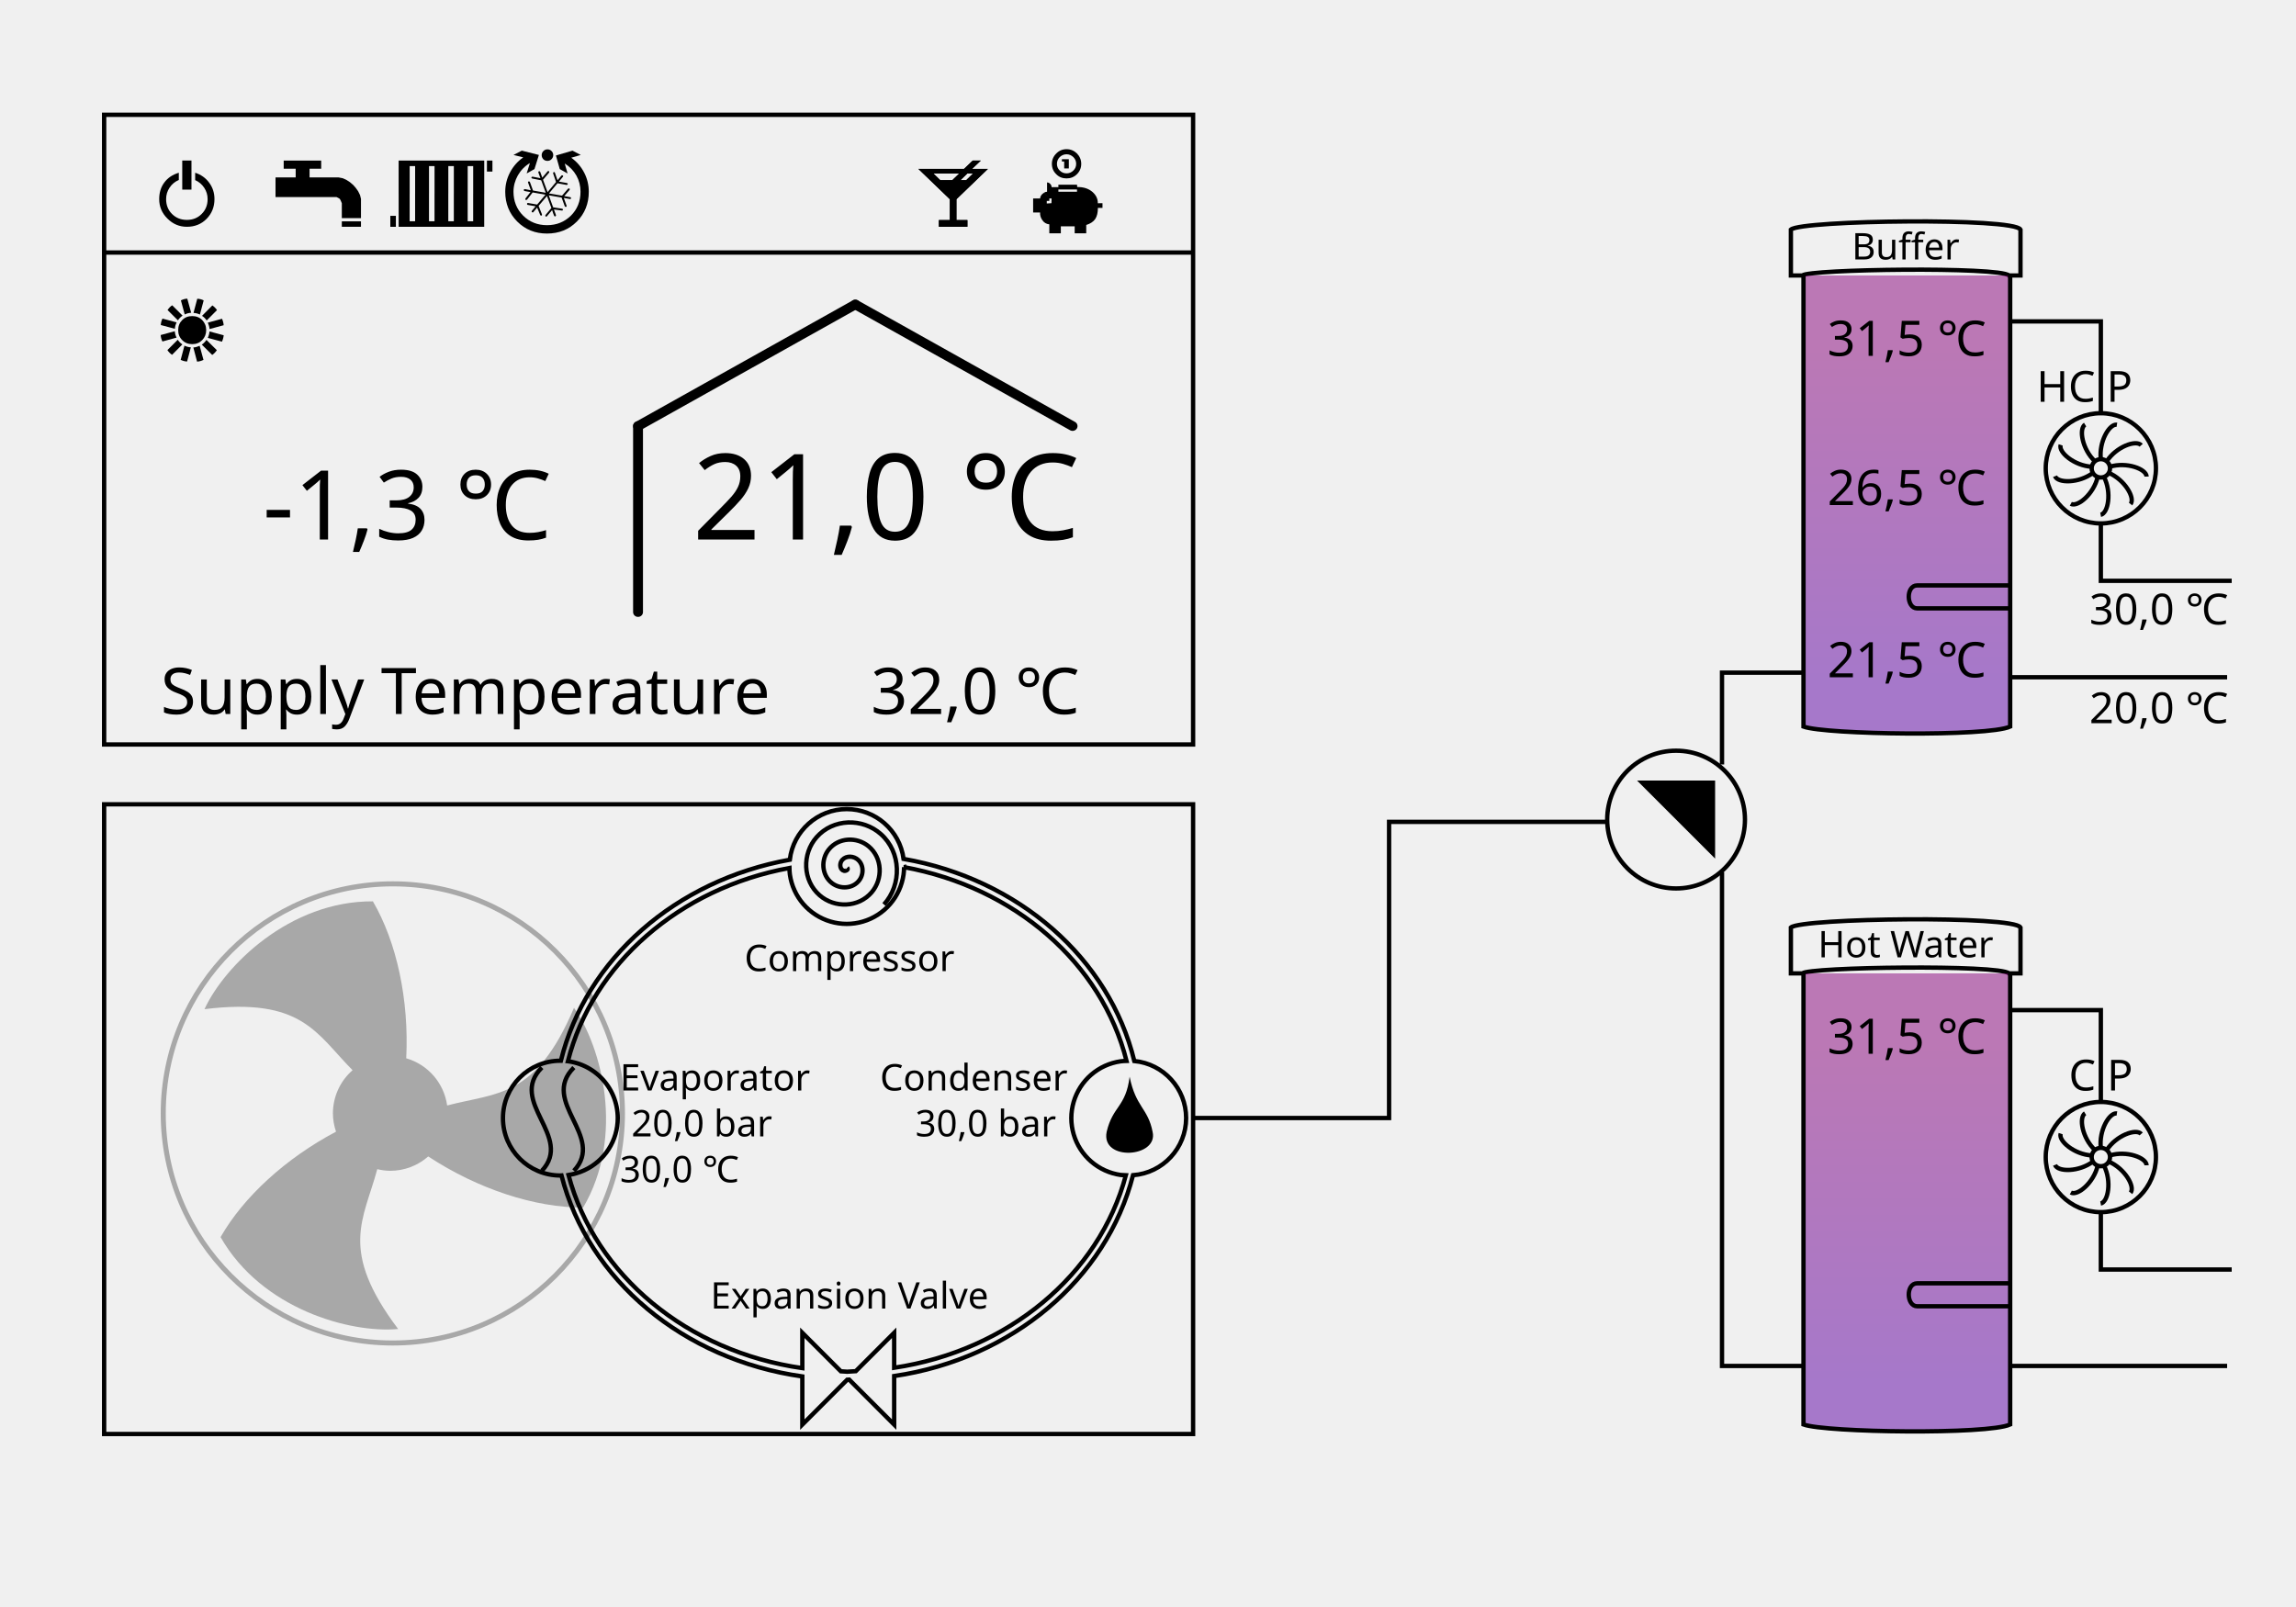
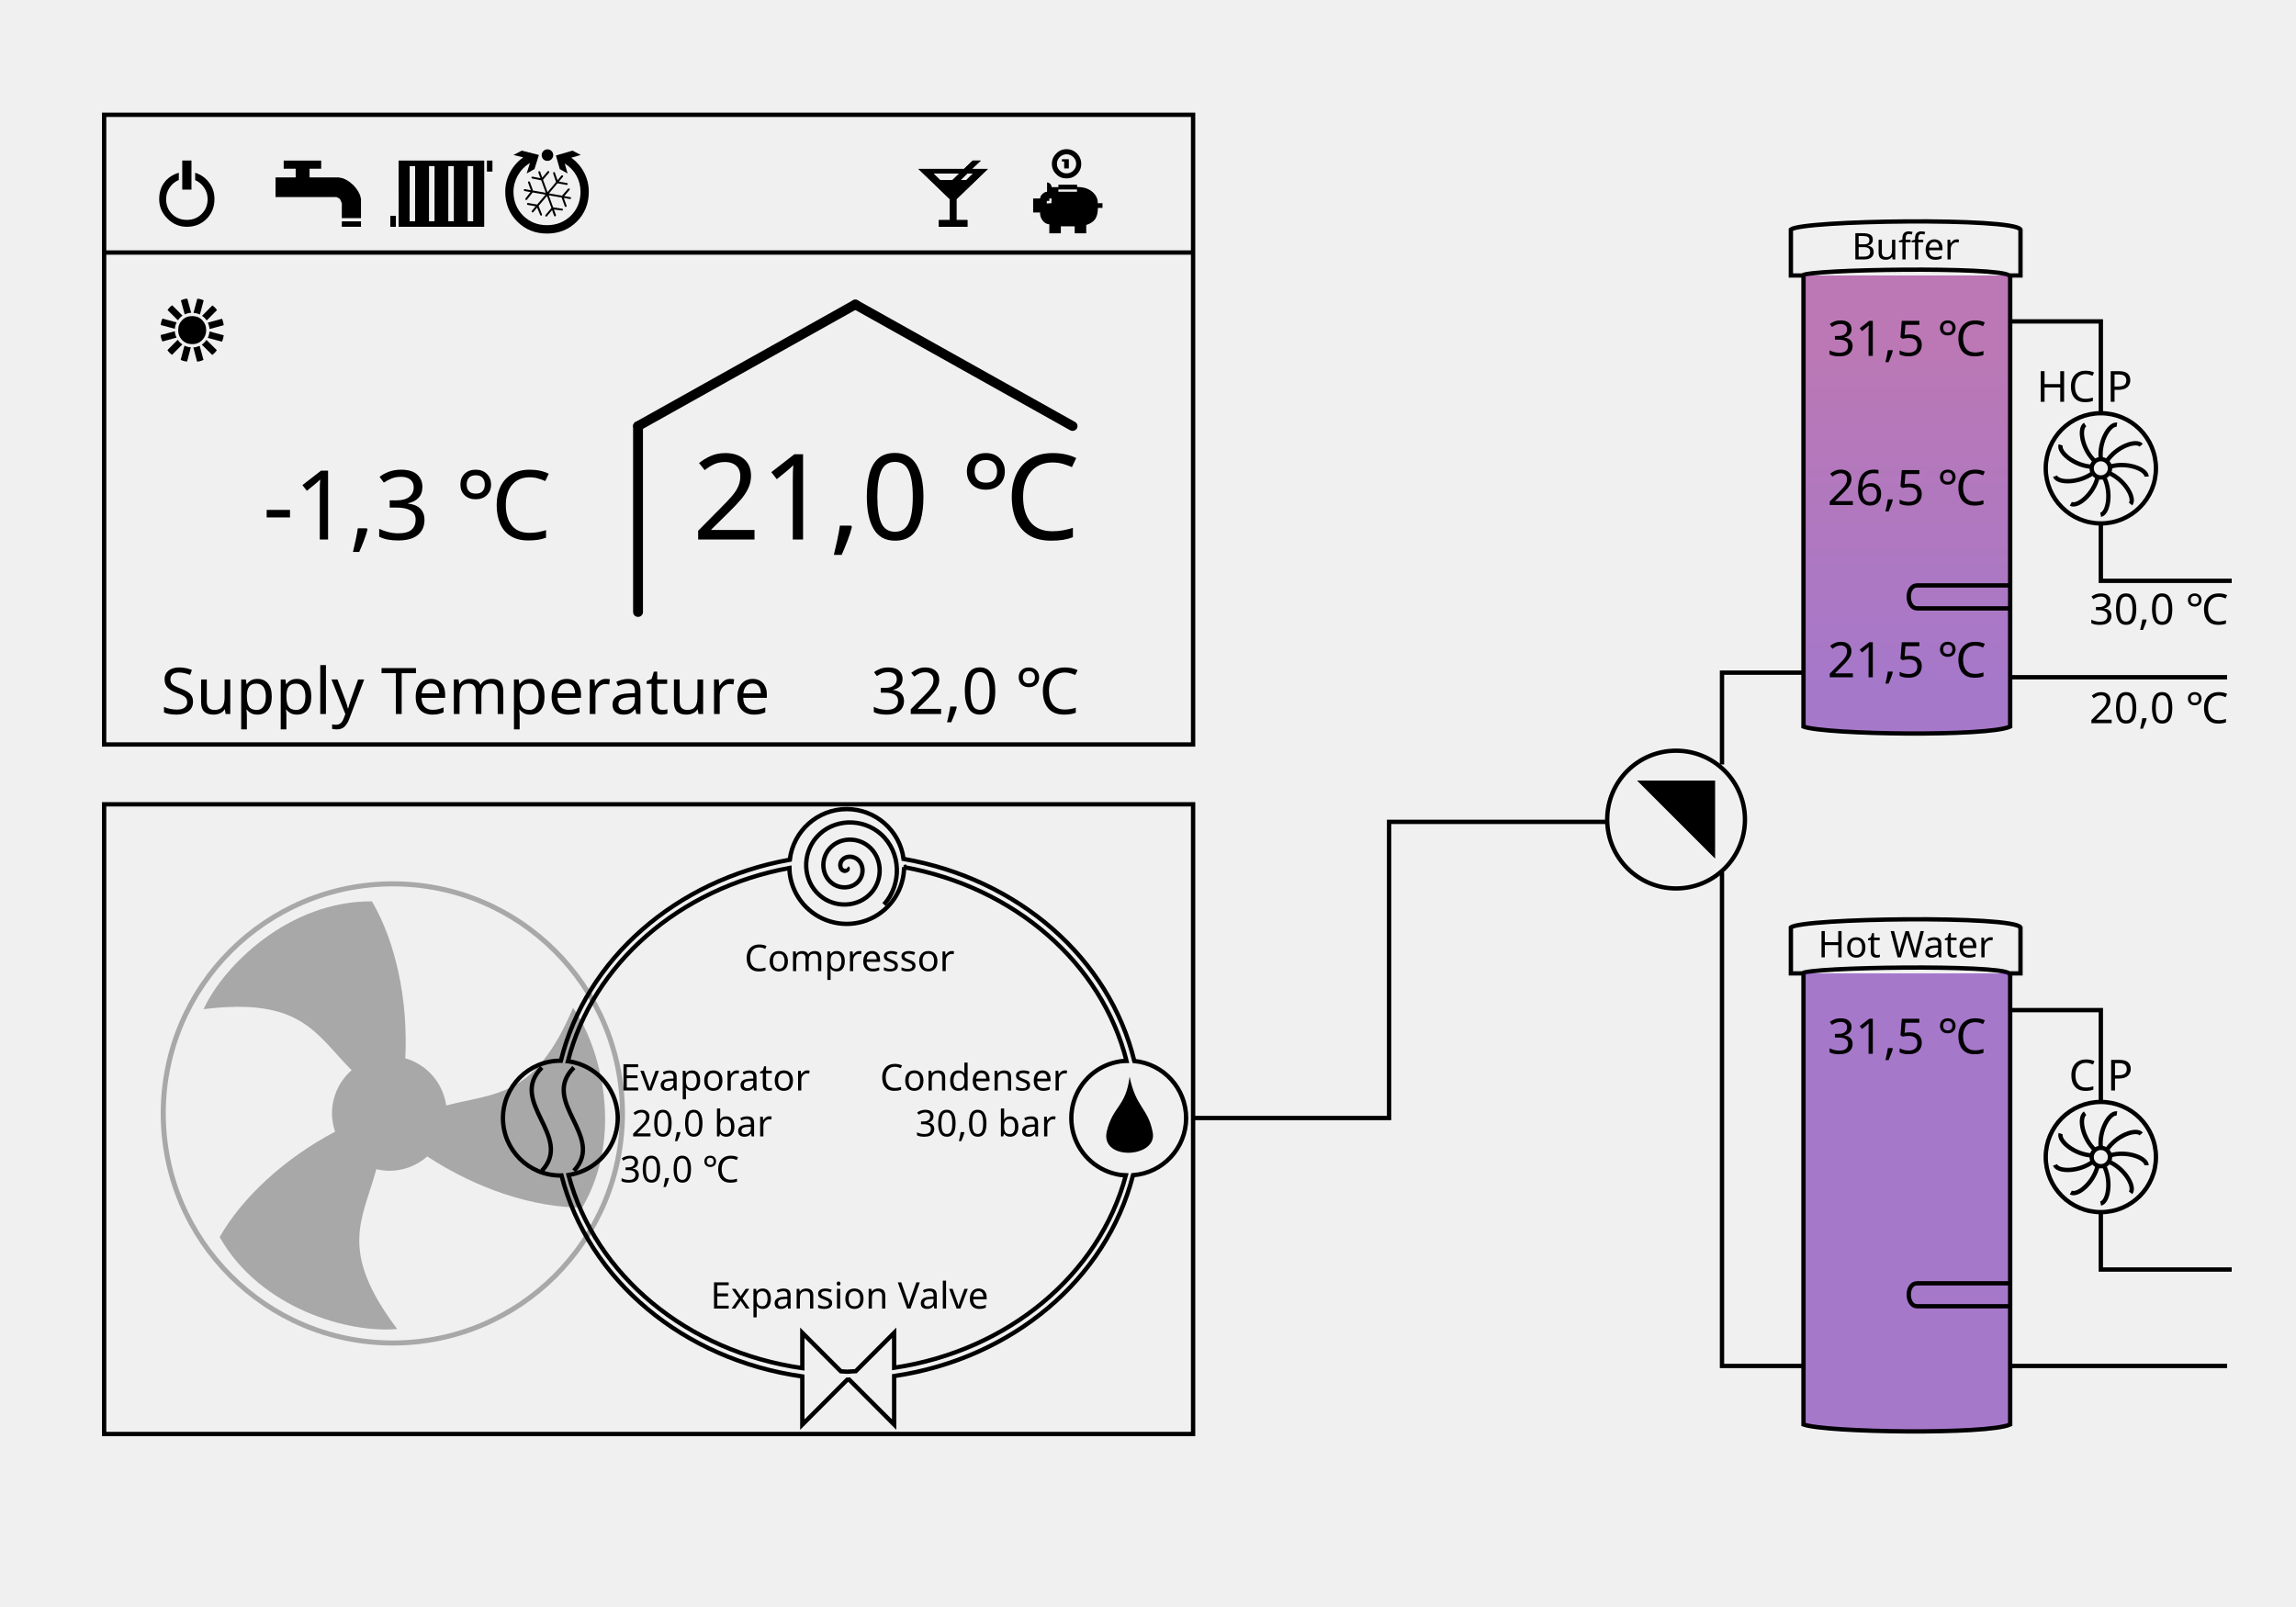
<svg xmlns="http://www.w3.org/2000/svg" xmlns:xlink="http://www.w3.org/1999/xlink" id="svg802" version="1.1" viewBox="20 0 1000 700">
  <style type="text/css">
      #layer1 {
        fill: #000000;
        stroke: #000000;
      }
      text {
        font-style: normal;
        font-weight: normal;
        font-size: 16px;
        line-height: 1.25;
        font-family: sans-serif;
        fill-opacity: 1;
        stroke: none;
        fill: #000000;
      }
      #textTankTempWWDown,
      #textTankTempWWMiddle,
      #textTankTempWWUp,
      #textTankTempHPDown,
      #textTankTempHPMiddle,
      #textTankTempHPUp {
        font-size: 21.333px;
      }
      #textCirculatingPump,
      #textHeatingCircuitPump,
      #textSupplyTemperatureHeating,
      #textRefluxTemperatureHeating {
        font-size: 18.667px;
      }
      #textOutdoorTemperatureValue {
        font-size: 42px;
      }
      #textIndoorTemperatureValue {
        font-size: 52px;
      }
      #textSupplyTemperatureLabel,
      #textSupplyTemperatureValue {
        font-size: 28px;
      }
      #textTankWWName,
      #textTankHPName {
        text-align: center;
        width: 400px;
      }
      path,
      circle,
      rect {
        fill: none;
        stroke-width: 1.89;
        stroke-opacity: 1;
      }
      path,
      rect {
        stroke-linecap: butt;
        stroke-linejoin: miter;
      }
      circle {
        stroke-linejoin: round;
        stroke-dasharray: none;
      }
      #pathTankWWChassis {
        fill: url(#linearGradient3032);
        fill-opacity: 1;
        fill-rule: nonzero;
      }
      #pathTankHPChassis {
        fill: url(#linearGradient3028);
        fill-opacity: 1;
        fill-rule: nonzero;
      }
      #pathArrowCircleWWHeatingValve,
      #pathHPModelCondenserSymbol,
      #path11230,
      #path11234,
      #path11236,
      #path11186,
      #path11188,
      #path11916,
      #path11908,
      #path11912,
      #path10298,
      #path10302,
      #path10306,
      #path10250,
      #path10254,
      #path10156,
      #path10160,
      #path1692,
      #path1694,
      #path1696,
      #path1698,
      #path1700,
      #path11096,
      #path11098 {
        fill: #000000;
        fill-opacity: 1;
        fill-rule: evenodd;
        stroke: none;
      }
      #pathHPFan {
        fill: #000000;
        fill-opacity: 0.3;
        stroke: none;
      }
      #pathDisplayHouseWall,
      #pathDisplayHouseRoofLeft,
      #pathDisplayHouseRoofRight {
        stroke-width: 1.304;
        stroke-linecap: round;
        stroke-linejoin: round;
        stroke-miterlimit: 4;
      }
      #pathHPChassisFanHole {
        stroke-width: 2.199;
        stroke-opacity: 0.3;
      }
      stop {
        stop-opacity: 0.5;
      }
      #rectSettings,
      #rectHPChassis {
        fill: #000000;
        fill-opacity: 0;
      }
      @media (prefers-color-scheme: dark) {
        text {
          fill: #ffffff;
        }
        #layer1 {
          fill: #ffffff;
          stroke: #ffffff;
        }
        #pathArrowCircleWWHeatingValve,
        #pathHPModelCondenserSymbol,
        #path11230,
        #path11234,
        #path11236,
        #path11186,
        #path11188,
        #path11916,
        #path11908,
        #path11912,
        #path10298,
        #path10302,
        #path10306,
        #path10250,
        #path10254,
        #path10156,
        #path10160,
        #path1692,
        #path1694,
        #path1696,
        #path1698,
        #path1700,
        #path11096,
        #path11098,
        #pathHPFan {
          fill: #ffffff;
        }
      }
    </style>
  <defs id="defs799">
    <linearGradient id="linearGradient3028" x1="850" x2="850" y1="150" y2="300" gradientUnits="userSpaceOnUse">
      <stop id="stop3020" style="stop-color:#860079" offset="0" />
      <stop id="stop3040" style="stop-color:#71008e" offset=".5" />
      <stop id="stop3030" style="stop-color:#5b00a4" offset="1" />
    </linearGradient>
    <linearGradient id="linearGradient3032" x1="850" x2="850" y1="150" y2="300" gradientUnits="userSpaceOnUse">
      <stop id="stop3050" style="stop-color:#860079" offset="0" />
      <stop id="stop3070" style="stop-color:#71008e" offset=".5" />
      <stop id="stop3060" style="stop-color:#5b00a4" offset="1" />
    </linearGradient>
  </defs>
  <g id="layer1">
-     <g id="gTankWW" transform="translate(0,304)">
-       <text id="textTankWWName" x="850" y="113" text-anchor="middle" xml:space="preserve">Hot Water</text>
-       <path id="pathTankWWHat" d="m805 120h-5v-20c4.889-4.127 97.176-5.329 100 0v20h-5c-4.227-3.946-87.404-2.775-90 0z" />
-       <path id="pathTankWWChassis" d="m805.49 120v196.5c9.824 3.526 80.194 4.487 90.018 0v-196.5" />
-       <text id="textTankTempWWDown" x="885" y="295" text-anchor="end" xml:space="preserve" />
-       <text id="textTankTempWWMiddle" x="885" y="220" text-anchor="end" xml:space="preserve" />
-       <text id="textTankTempWWUp" x="885" y="155" text-anchor="end" xml:space="preserve">31,5 ℃</text>
-       <path id="pathHeaterRodWW" d="m895 265h-40c-4.751 0-5.011-10 0-10h40" />
+     <g id="gTankWW">
+       <text id="textTankWWName" x="850" y="417" text-anchor="middle" xml:space="preserve">Hot Water</text>
+       <path id="pathTankWWHat" d="m805 424h-5v-20c4.889-4.127 97.176-5.329 100 0v20h-5c-4.227-3.946-87.404-2.775-90 0z" />
+       <path id="pathTankWWChassis" d="m805.49 424v196.5c9.824 3.526 80.194 4.487 90.018 0v-196.5" />
+       <text id="textTankTempWWDown" x="885" y="599" text-anchor="end" xml:space="preserve" />
+       <text id="textTankTempWWMiddle" x="885" y="524" text-anchor="end" xml:space="preserve" />
+       <text id="textTankTempWWUp" x="885" y="459" text-anchor="end" xml:space="preserve">31,5 ℃</text>
+       <path id="pathHeaterRodWW" d="m895 569h-40c-4.751 0-5.011-10 0-10h40" />
    </g>
    <g id="gTankHP">
      <text id="textTankHPName" x="850" y="113" text-anchor="middle" xml:space="preserve">Buffer</text>
      <path id="pathTankHPHat" d="m805 120h-5v-20c4.889-4.127 97.176-5.329 100 0v20h-5c-4.227-3.946-87.404-2.775-90 0z" />
      <path id="pathTankHPChassis" d="m805.49 120v196.5c9.824 3.526 80.194 4.487 90.018 0v-196.5" />
      <text id="textTankTempHPDown" x="885" y="295" text-anchor="end" xml:space="preserve">21,5 ℃</text>
      <text id="textTankTempHPMiddle" x="885" y="220" text-anchor="end" xml:space="preserve">26,5 ℃</text>
      <text id="textTankTempHPUp" x="885" y="155" text-anchor="end" xml:space="preserve">31,5 ℃</text>
      <path id="pathHeaterRodHP" d="m895 265h-40c-4.751 0-5.011-10 0-10h40" />
    </g>
    <g id="gWWHeatingValve">
      <circle id="pathCircleWWHeatingValve" cx="750" cy="357" r="30" />
      <path id="pathArrowCircleWWHeatingValve" d="m733 340h34v34" />
    </g>
    <a id="linkDetails" href="./hp-details">
      <g id="gHP">
        <g id="gHPModel">
          <g id="gCompressor">
-             <path id="pathCompressor" transform="translate(14,11)" d="m375 367c0.802 0.802-0.686 1.477-1.333 1.333-1.755-0.39-2.038-2.638-1.333-4 1.26-2.436 4.531-2.721 6.667-1.333 3.135 2.037 3.426 6.449 1.333 9.333-2.789 3.844-8.376 4.138-12 1.333-4.56-3.53-4.856-10.308-1.333-14.667 4.266-5.279 12.242-5.575 17.333-1.333 6 4.999 6.297 14.178 1.333 20-5.731 6.722-16.115 7.019-22.667 1.333-7.445-6.461-7.743-18.052-1.333-25.333 7.191-8.168 19.99-8.467 28-1.333 8.892 7.919 9.191 21.929 1.333 30.667" />
+             <path id="pathCompressor" d="m389 378c0.802 0.802-0.686 1.477-1.333 1.333-1.755-0.39-2.038-2.638-1.333-4 1.26-2.436 4.531-2.721 6.667-1.333 3.135 2.037 3.426 6.449 1.333 9.333-2.789 3.844-8.376 4.138-12 1.333-4.56-3.53-4.856-10.308-1.333-14.667 4.266-5.279 12.242-5.575 17.333-1.333 6 4.999 6.297 14.178 1.333 20-5.731 6.722-16.115 7.019-22.667 1.333-7.445-6.461-7.743-18.052-1.333-25.333 7.191-8.168 19.99-8.467 28-1.333 8.892 7.919 9.191 21.929 1.333 30.667" />
            <animateTransform id="animationCompressor" attributeName="transform" attributeType="XML" dur="1s" from="0 389 378" repeatCount="indefinite" to="360 389 378" type="rotate" />
          </g>
          <path id="pathHPModelOuterCircle" d="m388.78 352.44a25 25 0 0 0-24.789 22.047 128 114.5 0 0 0-99.705 87.564 25 25 0 0 0-0.23-6e-3 25 25 0 0 0-25 25 25 25 0 0 0 25 25 25 25 0 0 0 0.49-0.035 128 114.5 0 0 0 104.9 87.562v20.975l19.549-19.549a128 114.5 0 0 0 2e-3 0 128 114.5 0 0 0 0.846-0.055l19.602 19.604v-21.148a128 114.5 0 0 0 104.03-87.486 25 25 0 0 0 23.135-24.867 25 25 0 0 0-22.574-24.881 128 114.5 0 0 0-100.49-88.033 25 25 0 0 0-24.773-21.691z" />
          <path id="pathHPModelInnerCircle" d="m413.76 377.72a25 25 0 0 1-0.234 3.279 25 25 0 0 1-0.76 3.486 25 25 0 0 1-1.246 3.342 25 25 0 0 1-1.709 3.131 25 25 0 0 1-2.139 2.856 25 25 0 0 1-2.522 2.522 25 25 0 0 1-2.856 2.139 25 25 0 0 1-3.131 1.709 25 25 0 0 1-3.342 1.246 25 25 0 0 1-3.484 0.758 25 25 0 0 1-3.559 0.256 25 25 0 0 1-3.559-0.256 25 25 0 0 1-3.484-0.758 25 25 0 0 1-3.342-1.246 25 25 0 0 1-3.131-1.709 25 25 0 0 1-2.856-2.139 25 25 0 0 1-2.523-2.522 25 25 0 0 1-2.137-2.856 25 25 0 0 1-1.709-3.131 25 25 0 0 1-1.246-3.342 25 25 0 0 1-0.76-3.486 25 25 0 0 1-0.207-2.906 125 111 0 0 0-96.488 84.18 25 25 0 0 1 0.385 0.047 25 25 0 0 1 1.209 0.209 25 25 0 0 1 1.197 0.27 25 25 0 0 1 1.184 0.326 25 25 0 0 1 1.164 0.385 25 25 0 0 1 1.145 0.443 25 25 0 0 1 1.123 0.496 25 25 0 0 1 1.096 0.553 25 25 0 0 1 1.066 0.604 25 25 0 0 1 1.037 0.656 25 25 0 0 1 1.004 0.707 25 25 0 0 1 0.967 0.756 25 25 0 0 1 0.93 0.801 25 25 0 0 1 0.889 0.846 25 25 0 0 1 0.846 0.889 25 25 0 0 1 0.801 0.93 25 25 0 0 1 0.756 0.967 25 25 0 0 1 0.707 1.004 25 25 0 0 1 0.656 1.037 25 25 0 0 1 0.605 1.066 25 25 0 0 1 0.551 1.096 25 25 0 0 1 0.498 1.123 25 25 0 0 1 0.441 1.145 25 25 0 0 1 0.385 1.166 25 25 0 0 1 0.326 1.182 25 25 0 0 1 0.27 1.197 25 25 0 0 1 0.209 1.209 25 25 0 0 1 0.15 1.219 25 25 0 0 1 0.09 1.223 25 25 0 0 1 0.031 1.227 25 25 0 0 1-0.254 3.559 25 25 0 0 1-0.76 3.484 25 25 0 0 1-1.246 3.344 25 25 0 0 1-1.709 3.129 25 25 0 0 1-2.137 2.856 25 25 0 0 1-2.523 2.523 25 25 0 0 1-2.856 2.137 25 25 0 0 1-3.131 1.709 25 25 0 0 1-3.342 1.248 25 25 0 0 1-3.484 0.758 25 25 0 0 1-0.016 2e-3 125 111 0 0 0 101.85 84.15v-15.396l16.779 16.779a125 111 0 0 0 2.772 0.172 125 111 0 0 0 3.728-0.23l16.719-16.721v15.232a125 111 0 0 0 100.91-83.824 25 25 0 0 1-2.305-0.164 25 25 0 0 1-3.486-0.758 25 25 0 0 1-3.342-1.248 25 25 0 0 1-3.131-1.709 25 25 0 0 1-2.856-2.137 25 25 0 0 1-2.522-2.523 25 25 0 0 1-2.139-2.856 25 25 0 0 1-1.709-3.129 25 25 0 0 1-1.246-3.344 25 25 0 0 1-0.758-3.484 25 25 0 0 1-0.256-3.559 25 25 0 0 1 0.256-3.557 25 25 0 0 1 0.758-3.486 25 25 0 0 1 1.246-3.342 25 25 0 0 1 1.709-3.131 25 25 0 0 1 2.139-2.856 25 25 0 0 1 2.522-2.522 25 25 0 0 1 2.856-2.139 25 25 0 0 1 3.131-1.709 25 25 0 0 1 3.342-1.246 25 25 0 0 1 3.486-0.76 25 25 0 0 1 2.602-0.186 125 111 0 0 0-96.898-84.396z" />
          <path id="pathHPModelEvaporatorSymbol001" d="m256 510c14-15-15-30 0-45" />
          <path id="pathHPModelEvaporatorSymbol002" d="m269.95 510c14-15-15-30 0-45" />
          <path id="pathHPModelCondenserSymbol" d="m512 469c-1.667 13.333-7.333 12.667-10 24-2.667 13 22.667 11.333 20 0-2-10.333-7.333-10.667-10-24z" />
          <text id="textEvaporator" x="290" y="475" xml:space="preserve">Evaporator</text>
          <text id="textEvaporatorPressure" x="295" y="495" xml:space="preserve">20,0 bar</text>
          <text id="textEvaporatorTemperature" x="290" y="515" xml:space="preserve">30,0 ℃</text>
          <text id="textCondenser" x="485" y="475" text-anchor="end" xml:space="preserve">Condenser</text>
          <text id="textCondenserPressure" x="480" y="495" text-anchor="end" xml:space="preserve">30,0 bar</text>
          <text id="textCompressor" x="390" y="423" text-anchor="middle" xml:space="preserve">Compressor</text>
          <text id="textExpansionValve" x="390" y="570" text-anchor="middle" xml:space="preserve">Expansion Valve</text>
        </g>
-         <g id="gHPFan" transform="translate(-35)">
-           <path id="pathHPFan" d="m217.41 392.62c-36.24-0.22-64.678 28.093-73.344 46.965 42.555-5.241 48.625 10.583 64.488 26.588a25 25 0 0 0-8.557 18.822 25 25 0 0 0 1.353 7.955c-21.956 11.625-40.297 28.447-50.283 45.92 17.929 31.495 56.668 41.968 77.344 40.037-26.005-34.484-14.992-47.6-9.092-69.627a25 25 0 0 0 5.678 0.715 25 25 0 0 0 16.518-6.252c21.668 14.23 46.532 22.344 67.482 22.252 18.311-31.275 8.01-70.06-4-87-16.732 39.458-33.466 36.821-55.244 42.547a25 25 0 0 0-17.82-20.559c1.256-25.468-4.132-50.546-14.523-68.363z">
-             <animateTransform id="animationHPFan" attributeName="transform" attributeType="XML" dur="1s" from="0 225 485" repeatCount="indefinite" to="360 225 485" type="rotate" />
+         <g id="gHPFan">
+           <path id="pathHPFan" d="m182 392.62c-36.24-0.22-64.678 28.093-73.344 46.965 42.555-5.241 48.625 10.583 64.488 26.588a25 25 0 0 0-8.557 18.822 25 25 0 0 0 1.353 7.955c-21.956 11.625-40.297 28.447-50.283 45.92 17.929 31.495 56.668 41.968 77.344 40.037-26.005-34.484-14.992-47.6-9.092-69.627a25 25 0 0 0 5.678 0.715 25 25 0 0 0 16.518-6.252c21.668 14.23 46.532 22.344 67.482 22.252 18.311-31.275 8.01-70.06-4-87-16.732 39.458-33.466 36.821-55.244 42.547a25 25 0 0 0-17.82-20.559c1.256-25.468-4.132-50.546-14.523-68.363z">
+             <animateTransform id="animationHPFan" attributeName="transform" attributeType="XML" dur="1s" from="0 190 485" repeatCount="indefinite" to="360 190 485" type="rotate" />
          </path>
        </g>
        <circle id="pathHPChassisFanHole" cx="191.1" cy="485" r="100" />
        <rect id="rectHPChassis" x="65.353" y="350.35" width="474.29" height="274.29" />
      </g>
    </a>
    <g id="gCirculatingPump">
      <text id="textCirculatingPump" x="935" y="475" text-anchor="middle" xml:space="preserve">C P</text>
      <circle id="pathCirculatingPumpChassis" cx="935" cy="504" r="24" />
      <g id="gCirculatingPumpBladeWheel">
        <g id="gCirculatingPumpBladeWheelInner">
          <circle id="pathCirculatingPumpBladeWheelAxis" cx="935" cy="504" r="4" />
          <path id="pathCirculatingPumpBladeWheel" d="m935 500c-0.917-7.5 3.667-15.5 7-15" />
          <use transform="rotate(40,935,504)" xlink:href="#pathCirculatingPumpBladeWheel" />
          <use transform="rotate(80,935,504)" xlink:href="#pathCirculatingPumpBladeWheel" />
          <use transform="rotate(120,935,504)" xlink:href="#pathCirculatingPumpBladeWheel" />
          <use transform="rotate(160,935,504)" xlink:href="#pathCirculatingPumpBladeWheel" />
          <use transform="rotate(200 935 504)" xlink:href="#pathCirculatingPumpBladeWheel" />
          <use transform="rotate(240 935 504)" xlink:href="#pathCirculatingPumpBladeWheel" />
          <use transform="rotate(-80,935,504)" xlink:href="#pathCirculatingPumpBladeWheel" />
          <use transform="rotate(-40,935,504)" xlink:href="#pathCirculatingPumpBladeWheel" />
        </g>
        <animateTransform id="animationCirculatingPumpBladeWheel" attributeName="transform" attributeType="XML" dur="1s" from="0 935 504" repeatCount="indefinite" to="360 935 504" type="rotate" />
      </g>
    </g>
    <g id="gHeatingCircuitPump">
      <text id="textHeatingCircuitPump" x="907" y="175" xml:space="preserve">HC P</text>
      <use transform="translate(0,-300)" xlink:href="#pathCirculatingPumpChassis" />
      <g id="gHeatingCircuitPumpBladeWheel">
        <use transform="translate(0,-300)" xlink:href="#gCirculatingPumpBladeWheelInner" />
        <animateTransform id="animationHeatingCircuitPumpBladeWheel" attributeName="transform" attributeType="XML" dur="1s" from="0 935 204" repeatCount="indefinite" to="360 935 204" type="rotate" />
      </g>
    </g>
    <g id="gPipe">
      <path id="pathPipeToHP" d="m770 333v-40h36" />
      <path id="pathTipeToWW" d="m770 380v215h36" />
      <path id="pathPipeToWWHeatingValve" d="m540 487h85v-129h95" />
      <path id="pathPipeSupplyWW" d="m935 528v25h57" />
      <path id="pathPipeRefluxWW" d="m895 595h95" />
      <path id="pathPipeToCirculatingPump" d="m895 440h40v40" />
      <path id="pathPipeToHeatingCircuitPump" d="m895 140h40v40" />
      <path id="pathPipeSupplyHeating" d="m935 228v25h57" />
      <path id="pathPipeRefluxHeating" d="m895 295h95" />
      <text id="textSupplyTemperatureHeating" x="930" y="272" xml:space="preserve">30,0 ℃</text>
      <text id="textRefluxTemperatureHeating" x="930" y="315" xml:space="preserve">20,0 ℃</text>
    </g>
    <a id="linkSettings" href="./hp-settings">
      <g id="gSettings">
        <rect id="rectSettings" x="65.353" y="50" width="474.29" height="274.29" />
        <g id="gHPStatusSave" transform="matrix(4 0 0 4 -777.26 -1088)">
          <path id="path11230" d="m316.58 288.71-0.395 0.395c0.207 0.207 0.309 0.453 0.309 0.738 0 0.289-0.102 0.535-0.309 0.73-0.211 0.207-0.453 0.305-0.738 0.305-0.289 0-0.531-0.098-0.742-0.305-0.203-0.195-0.305-0.441-0.305-0.73 0-0.285 0.102-0.531 0.305-0.738 0.211-0.195 0.453-0.305 0.742-0.305 0.285 0 0.527 0.109 0.738 0.305l0.395-0.395c-0.316-0.305-0.691-0.465-1.133-0.465-0.445 0-0.82 0.16-1.125 0.477-0.316 0.312-0.473 0.688-0.473 1.121 0 0.441 0.156 0.82 0.473 1.125 0.305 0.316 0.68 0.461 1.125 0.461 0.441 0 0.816-0.145 1.133-0.461 0.305-0.305 0.465-0.684 0.465-1.125 0-0.434-0.16-0.816-0.465-1.133z" />
          <path id="path11234" transform="matrix(.75 0 0 .75 -151.29 29.951)" d="m621.64 345.85h1.005v1.339h-0.672v-1.01h-0.333z" />
          <path id="path11236" d="m317.59 296.5c0.465-0.148 0.789-0.363 0.988-0.664 0.188-0.293 0.281-0.688 0.281-1.199h0.5v-0.512l-0.508 8e-3c8e-3 -0.461-0.18-0.867-0.559-1.211-0.426-0.375-0.984-0.566-1.684-0.555l-0.023-0.254h-1.004v0.52h1.004v0.246h-2.027v-0.246h1.023v-0.52h-1.023v0.266h-0.738c0-0.129-0.051-0.246-0.152-0.355-0.098-0.102-0.215-0.156-0.344-0.156v1.012c-0.117 0-0.234 0.043-0.344 0.113l0.59 0.617h0.25l-0.019 0.516-0.508 0.035v-0.281h0.277v-0.27l-0.582-0.617c-0.266 0.164-0.402 0.375-0.422 0.617h-0.758v1.531h0.758c-0.019 0.293 0.059 0.559 0.227 0.809 0.188 0.293 0.453 0.449 0.777 0.48v0.977h1.254v-0.758h1.508v0.758h1.258z" />
        </g>
        <g id="gHPStatusParty" transform="matrix(4 0 0 4 -827.25 -1042.5)">
          <path id="path11186" d="m317.14 279.52-0.754 0.727h0.633l0.742-0.727-0.102-0.504 0.949-0.906h-0.879l-0.945 0.906-0.527 0.504h-2.812l0.746 0.727h1.312l0.754-0.727 0.527-0.504h-4.977l3.43 3.305v2.273h-1.195v0.727h3.106v-0.727h-1.195v-2.273l3.43-3.305h-1.723l0.102 0.504z" />
          <path id="path11188" d="m317.14 279.52-0.754 0.727h0.633l0.742-0.727-0.102-0.504 0.949-0.906h-0.879l-0.945 0.906-0.527 0.504h-2.812l0.746 0.727h1.312l0.754-0.727 0.527-0.504h-4.977l3.43 3.305v2.273h-1.195v0.727h3.106v-0.727h-1.195v-2.273l3.43-3.305h-1.723l0.102 0.504z" />
        </g>
        <g id="gHPStatusCooling" transform="matrix(4 0 0 4 -1007.2 -1619.1)">
          <path id="path11916" transform="matrix(.75 0 0 .75 -150.51 162.74)" d="m622.78 350.8 1.896 0.323 0.87-1.01 0.104-0.042c0.099 0 0.151 0.047 0.151 0.13l-0.036 0.099-0.766 0.885 0.865 0.156c0.088 0.011 0.12 0.057 0.12 0.13 0 0.099-0.047 0.141-0.141 0.141h-0.026c-0.104-0.016-0.401-0.068-0.885-0.161l0.401 1.115 0.011 0.052c0 0.099-0.047 0.135-0.135 0.135-0.062 0-0.115-0.026-0.135-0.088l-0.458-1.266-1.865-0.328 0.635 1.745 1.312 0.203 0.104 0.062-5e-3 0.141s-0.083 0.078-0.141 0.062l-1.156-0.156 0.292 0.807c0.026 0.073 5e-3 0.13-0.057 0.172-0.088 0.052-0.151 0.036-0.193-0.052l-0.021-0.031c-0.062-0.13-0.161-0.401-0.286-0.802l-0.745 0.885-0.042 0.036c-0.083 0.047-0.151 0.031-0.188-0.057-0.031-0.052-0.021-0.099 0.021-0.161l0.849-1.01-0.641-1.745-1.214 1.438 0.484 1.214v0.125c-0.052 0.088-0.109 0.099-0.198 0.047l-0.057-0.068-0.443-1.073-0.547 0.651c-0.052 0.068-0.109 0.068-0.182 0.031-0.078-0.042-0.088-0.109-0.047-0.193l0.011-0.016c0.13-0.172 0.307-0.391 0.547-0.661l-1.13-0.198c-0.078-0.016-0.12-0.057-0.12-0.13 0-0.115 0.057-0.167 0.172-0.146l1.297 0.224 1.208-1.432-1.859-0.328-0.812 1.042-0.115 0.057c-0.088 0-0.141-0.042-0.141-0.141l0.031-0.088 0.719-0.922-0.849-0.151c-0.068-0.011-0.115-0.052-0.115-0.141 0-0.094 0.047-0.141 0.146-0.141l0.021 5e-3 0.849 0.161-0.396-1.099-0.016-0.052c0-0.088 0.052-0.13 0.141-0.13 0.073 0 0.12 0.031 0.141 0.088l0.448 1.234 1.849 0.328-0.661-1.812-1.302-0.26-0.094-0.057c-0.042-0.078-0.031-0.141 0.052-0.193l0.099-0.016 1.135 0.219-0.302-0.823c-0.026-0.073 0-0.125 0.057-0.172 0.083-0.042 0.146-0.021 0.193 0.047l0.016 0.021c0.042 0.109 0.146 0.391 0.307 0.849l0.766-0.911 0.036-0.026c0.083-0.042 0.146-0.031 0.193 0.047 0.036 0.062-0.016 0.167-0.016 0.167l-0.875 1.026 0.661 1.802 1.229-1.469-0.427-1.266 0.021-0.12 0.104-0.068c0.068 0 0.12 0.036 0.135 0.099l0.385 1.094 0.563-0.672c0.047-0.057 0.109-0.062 0.172-0.026 0.088 0.042 0.104 0.104 0.052 0.193l-0.011 0.011-0.578 0.693 1.172 0.208 0.099 0.073 0.021 0.068-0.062 0.099-0.109 0.036-1.328-0.24c-0.396 0.49-0.813 0.974-1.234 1.474z" />
          <path id="path11908" d="m316.41 421.04c0.176 0 0.332 0.062 0.449 0.188 0.117 0.117 0.18 0.266 0.18 0.441 0 0.168-0.062 0.312-0.188 0.441-0.121 0.129-0.266 0.184-0.441 0.184-0.18 0-0.324-0.055-0.445-0.172-0.117-0.129-0.184-0.277-0.184-0.453s0.066-0.324 0.184-0.441c0.121-0.125 0.266-0.188 0.445-0.188z" />
          <path id="path11912" d="m319 421.95c0.605 0.434 1.074 0.977 1.41 1.629 0.336 0.648 0.5 1.344 0.5 2.078 0 1.285-0.43 2.375-1.305 3.25-0.871 0.871-1.949 1.301-3.246 1.301-1.285 0-2.363-0.43-3.234-1.301-0.875-0.875-1.312-1.965-1.312-3.25 0-0.742 0.176-1.449 0.52-2.106 0.352-0.668 0.832-1.215 1.441-1.637l-1.062-0.266 0.906-0.469 1.859 0.469-0.48 1.539-0.852 0.48 0.355-1.137c-0.555 0.332-0.984 0.773-1.309 1.336-0.312 0.555-0.48 1.156-0.48 1.789 0 1.031 0.355 1.906 1.051 2.602 0.695 0.691 1.57 1.039 2.598 1.039 1.039 0 1.898-0.348 2.606-1.039 0.699-0.695 1.043-1.57 1.043-2.602 0-0.633-0.148-1.223-0.449-1.762-0.305-0.539-0.73-0.98-1.27-1.312l0.312 1.086-0.852-0.48-0.418-1.48 1.805-0.527 0.898 0.469z" />
        </g>
        <g id="gHPStatusHeating" transform="matrix(4 0 0 4 -62.656 -1762.5)">
          <path id="path10298" d="m63.164 464.13v1.195h0.605v-1.195z" />
          <path id="path10302" d="m73.684 458.11v1.199h0.598v-1.199z" />
          <path id="path10306" d="m64.07 458.11v3.606h1.199v3.004h0.594v-3.004h1.512v3.004h0.602v-3.004h1.5v3.004h0.602v-3.004h1.508v3.004h0.598v-3.004h1.203v3.606h-9.316v-3.606h1.199v-3.004h0.594v3.004h1.512v-3.004h0.602v3.004h1.5v-3.004h0.602v3.004h1.508v-3.004h0.598v3.004h1.203v-3.606z" />
        </g>
        <g id="gHPStatusWW" transform="matrix(4 0 0 4 -75.437 -1714.5)">
          <path id="path10250" d="m61.078 452.73h2.086v0.59h-2.086z" />
          <path id="path10254" d="m63.164 452.38h-2.086v-1.617l-0.105-0.266-0.109-0.211-0.156-0.098-0.211-0.105h-6.637v-2.141h2.195v-0.941h-1.305v-0.891h4.082v0.891h-1.266v0.941h3.141l0.469 0.09 0.375 0.168 0.41 0.262 0.367 0.316 0.266 0.305 0.262 0.367 0.207 0.422 0.102 0.414z" />
        </g>
        <g id="gHPStatusOff" transform="matrix(3 0 0 3 -3321.7 -1583.6)">
          <path id="path10156" transform="matrix(1.3333 0 0 1.3333 1065.2 -27.625)" d="m55.996 435.44c-0.68 0.207-1.207 0.559-1.574 1.059-0.379 0.5-0.562 1.113-0.562 1.812 0 0.816 0.293 1.527 0.895 2.117 0.59 0.598 1.301 0.898 2.121 0.898 0.855 0 1.574-0.285 2.144-0.863 0.57-0.578 0.859-1.297 0.859-2.152 0-0.676-0.191-1.266-0.578-1.789-0.383-0.52-0.895-0.879-1.523-1.082v0.805c0.406 0.176 0.738 0.457 0.984 0.832 0.246 0.375 0.371 0.781 0.371 1.234 0 0.645-0.215 1.188-0.648 1.617-0.43 0.434-0.961 0.648-1.609 0.648s-1.191-0.215-1.621-0.648c-0.434-0.43-0.641-0.973-0.641-1.617 0-0.457 0.125-0.871 0.379-1.25 0.246-0.375 0.586-0.656 1.004-0.832z" />
          <path id="path10160" transform="matrix(1.3333 0 0 1.3333 1065.2 -27.625)" d="m56.371 434.11h1.004v3.168h-1.004z" />
        </g>
        <path id="pathSettingsSeperator" d="m65 110h474" />
        <g id="gTimeSymbolDay" transform="matrix(3 0 0 3 -204.7 -332)">
          <path id="path1692" d="m103.54 154.04c0.355 0.019 0.656 0.098 0.93 0.242l-0.547 2.055c-0.293-0.141-0.594-0.219-0.93-0.238z" />
          <path id="path1694" d="m102.06 163.16c-0.344-0.019-0.656-0.113-0.93-0.246l0.547-2.059c0.297 0.137 0.602 0.227 0.93 0.246z" />
          <path id="path1696" d="m107.13 156.95c0.141 0.305 0.223 0.621 0.242 0.938l-2.047 0.555c-0.027-0.332-0.121-0.633-0.254-0.93z" />
          <path id="path1698" d="m98.48 160.25c-0.152-0.312-0.238-0.625-0.25-0.938l2.047-0.555c0.019 0.324 0.109 0.637 0.258 0.93z" />
          <path id="path1700" d="m98.242 157.86c0.02-0.344 0.105-0.66 0.246-0.934l2.059 0.551 0.188-0.297-1.508-1.496c0.191-0.293 0.418-0.531 0.676-0.688l1.504 1.5 0.312-0.168-0.555-2.047c0.301-0.152 0.613-0.242 0.926-0.25l0.566 2.047 0.152 0.484c0.582 0 1.059 0.188 1.449 0.578l-0.027-0.613 1.5-1.512c0.281 0.195 0.508 0.422 0.672 0.676l-1.496 1.508c-0.18-0.273-0.402-0.496-0.676-0.672l0.027 0.613c0.379 0.395 0.578 0.871 0.578 1.461 0 0.574-0.199 1.062-0.578 1.449-0.391 0.395-0.867 0.586-1.449 0.586l0.16 0.484c0.312-0.019 0.625-0.113 0.918-0.246l0.312-0.168c0.262-0.176 0.488-0.414 0.676-0.688l0.188-0.293c0.137-0.293 0.227-0.594 0.258-0.93l2.055 0.551c-0.027 0.332-0.121 0.645-0.254 0.93l-2.059-0.551-0.188 0.293 1.508 1.496c-0.195 0.289-0.418 0.512-0.672 0.691l-1.512-1.5-0.312 0.168 0.555 2.047c-0.312 0.152-0.617 0.234-0.93 0.254l-0.543-2.055-0.16-0.484c-0.586 0-1.07-0.191-1.457-0.586l0.027 0.625-1.496 1.512c-0.285-0.195-0.512-0.422-0.676-0.688l1.5-1.5c0.172 0.27 0.398 0.492 0.672 0.676l-0.027-0.625c-0.391-0.387-0.582-0.875-0.582-1.449 0-0.59 0.191-1.066 0.582-1.461 0.387-0.391 0.871-0.578 1.457-0.578l-0.152-0.484c-0.34 0.019-0.645 0.105-0.938 0.25l-0.312 0.168c-0.273 0.188-0.496 0.41-0.672 0.684l-0.188 0.297c-0.148 0.293-0.238 0.594-0.258 0.93z" />
        </g>
        <g id="gTimeSymbolNight" transform="matrix(4 0 0 4 -1157.3 -934.45)" style="display:none">
          <path id="path11096" d="m311.81 266.72c0.547-0.406 1.164-0.605 1.84-0.605 0.996 0 1.84 0.344 2.547 1.039 0.703 0.695 1.055 1.547 1.055 2.543 0 1.082-0.277 1.949-0.84 2.598-0.594 0.684-1.418 1.031-2.484 1.031-0.777 0-1.484-0.207-2.117-0.609 0.824-0.129 1.457-0.477 1.914-1.035 0.438-0.551 0.66-1.242 0.66-2.086 0-0.703-0.254-1.336-0.77-1.887-0.488-0.531-1.09-0.863-1.805-0.988z" />
          <path id="path11098" d="m311.81 266.72c0.547-0.406 1.164-0.605 1.84-0.605 0.996 0 1.84 0.344 2.547 1.039 0.703 0.695 1.055 1.547 1.055 2.543 0 1.082-0.277 1.949-0.84 2.598-0.594 0.684-1.418 1.031-2.484 1.031-0.777 0-1.484-0.207-2.117-0.609 0.824-0.129 1.457-0.477 1.914-1.035 0.438-0.551 0.66-1.242 0.66-2.086 0-0.703-0.254-1.336-0.77-1.887-0.488-0.531-1.09-0.863-1.805-0.988z" />
        </g>
        <g id="gDisplayHouse" transform="matrix(3.3 0 0 3.2 -175.66 -363.39)">
          <path id="pathDisplayHouseWall" d="m143.5 196.88v-25.324" />
          <path id="pathDisplayHouseRoofLeft" d="m143.5 171.56 28.676-16.555" />
          <path id="pathDisplayHouseRoofRight" d="m200.85 171.56-28.672-16.555" />
        </g>
        <text id="textOutdoorTemperatureValue" x="260" y="235" text-anchor="end" xml:space="preserve">-1,3 ℃</text>
        <text id="textIndoorTemperatureValue" x="490" y="235" text-anchor="end" xml:space="preserve">21,0 ℃</text>
        <text id="textSupplyTemperatureLabel" x="90" y="311" xml:space="preserve">Supply Temperature</text>
        <text id="textSupplyTemperatureValue" x="490" y="311" text-anchor="end" xml:space="preserve">32,0 ℃</text>
      </g>
    </a>
  </g>
</svg>
